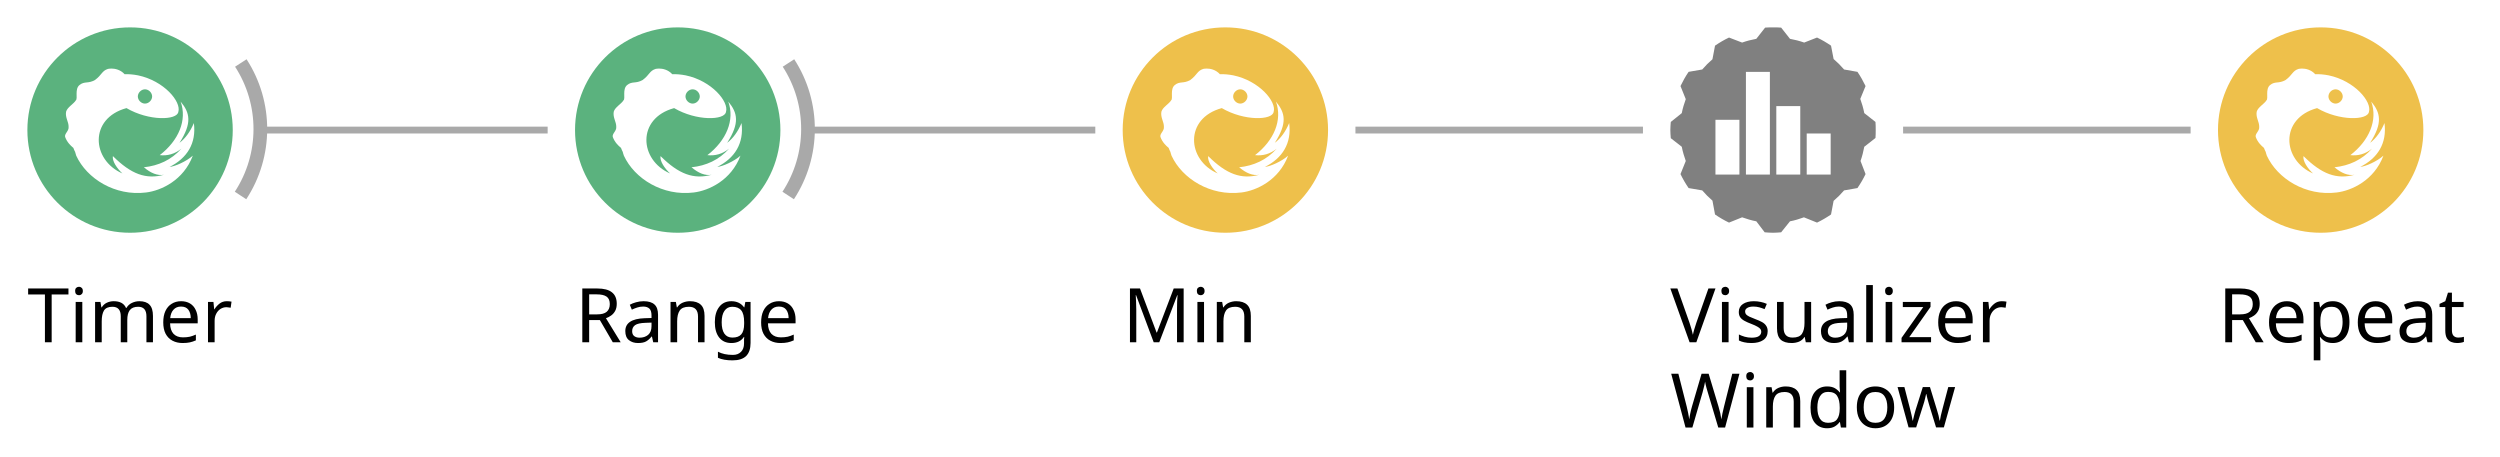
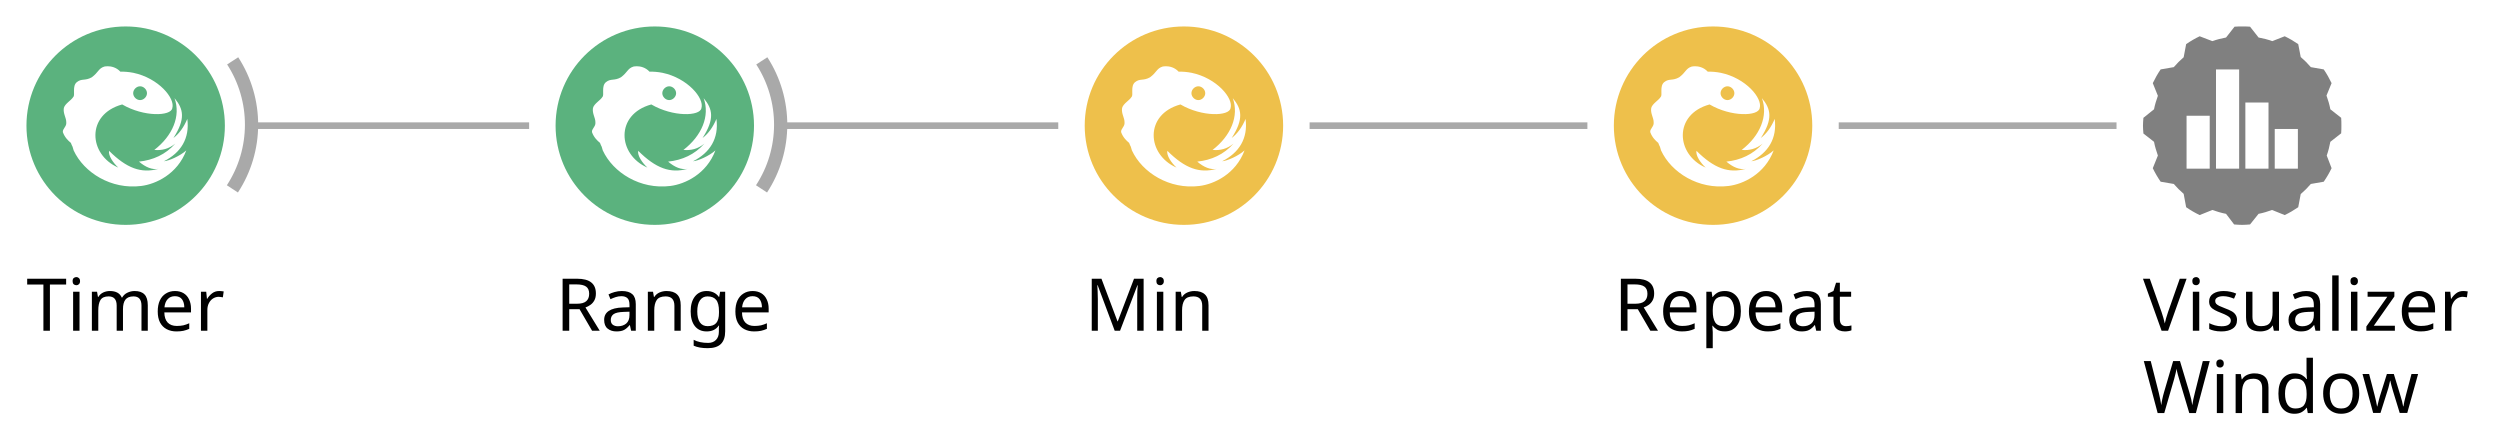
- <svg xmlns="http://www.w3.org/2000/svg" width="365.195" height="66.65" id="SvgGdi_output">
+ <svg xmlns="http://www.w3.org/2000/svg" width="377.979" height="66.65" id="SvgGdi_output">
  <style>text { fill: #000; } @media (prefers-color-scheme: dark) { text { fill: #eee; } }</style>
  <rect id="background" height="100.00%" style="fill:none;" width="100.00%" y="0.00" x="0.00" />
  <g style="shape-rendering:auto;" id="root_group">
    <line y1="19.00" style="stroke:rgb(169,169,169);fill:none;stroke-linecap:butt;stroke-miterlimit:9;opacity:1;stroke-width:1;stroke-linejoin:miter;" id="2" x2="320.00" y2="19.00" x1="278.00" />
    <line y1="19.00" style="stroke:rgb(169,169,169);fill:none;stroke-linecap:butt;stroke-miterlimit:9;opacity:1;stroke-width:1;stroke-linejoin:miter;" id="3" x2="240.00" y2="19.00" x1="198.00" />
    <line y1="19.00" style="stroke:rgb(169,169,169);fill:none;stroke-linecap:butt;stroke-miterlimit:9;opacity:1;stroke-width:1;stroke-linejoin:miter;" id="4" x2="160.00" y2="19.00" x1="118.00" />
    <line y1="19.00" style="stroke:rgb(169,169,169);fill:none;stroke-linecap:butt;stroke-miterlimit:9;opacity:1;stroke-width:1;stroke-linejoin:miter;" id="5" x2="80.00" y2="19.00" x1="38.00" />
-     <ellipse id="38" cy="15.00" cx="15.00" transform="matrix(1.00 0.00 0.00 1.00 324.00 4.00 ) " rx="15.00" ry="15.00" style="stroke:none;opacity:1;fill:rgb(238,192,75);" />
-     <path d="M 12.246 6.014 12.246 6.02 C 12.058 6.02 11.895 6.04 11.767 6.066 10.869 6.353 10.896 6.934 9.877 7.686 8.863 8.264 8.353 7.82 7.615 8.42 6.878 9.016 7.393 10.383 7.084 10.648 6.777 11.18 5.826 11.655 5.652 12.326 5.509 13.185 6.042 13.797 6.021 14.533 6.083 15.146 5.411 15.495 5.508 15.992 5.797 16.804 6.354 17.292 6.617 17.518 6.663 17.55 6.7 17.599 6.715 17.602 6.791 17.792 6.859 17.986 6.955 18.166 6.95 18.14 6.949 18.114 6.943 18.088 6.998 18.305 7.055 18.524 7.133 18.738 8.683 22.099 12.814 24.686 17.342 24.117 19.541 23.848 22.824 22.332 24.166 18.738 23.22 19.587 21.532 20.324 20.777 20.381 23.33 19.105 24.707 16.937 24.32 13.975 23.792 15.233 23.093 16.201 22.221 16.865 24.075 13.976 23.757 12.481 22.385 10.84 23.366 13.539 22.097 16.534 19.332 18.664 20.452 18.785 21.517 18.516 22.502 17.713 21.013 19.374 19.15 20.208 17.014 20.436 18.034 21.303 19.018 21.695 19.959 21.527 17.345 22.249 15.155 21.454 12.49 18.801 12.351 19.515 13.105 20.628 13.883 21.338 9.373 19.383 8.976 13.296 14.469 11.793 14.472 11.793 14.475 11.794 14.478 11.793 17.75 13.707 21.865 13.581 22.051 12.344 22.509 10.861 19.965 7.805 16.162 7.008 15.462 6.871 14.792 6.817 14.154 6.836 14.167 6.836 14.179 6.836 14.191 6.826 13.584 6.177 12.81 6.012 12.246 6.014 z M 17.178 9.047 C 17.724 9.047 18.223 9.544 18.223 10.09 18.223 10.636 17.724 11.133 17.178 11.133 16.632 11.133 16.135 10.636 16.135 10.09 16.135 9.544 16.632 9.047 17.178 9.047 z " style="stroke:none;fill-rule:evenodd;opacity:1;fill:rgb(255,255,255);" transform="matrix(1.00 0.00 0.00 1.00 324.00 4.00 ) " id="41" />
-     <text id="42" transform="matrix(1.00 0.00 0.00 1.00 0.00 0.00 ) " x="324.00px" y="39.00px" style="stroke:none;clip-path:url(#44_text_clipper);font-family:Microsoft Sans Serif;font-size:8.25pt;opacity:1;">
-       <tspan dy="8.25pt" id="46">Repeat</tspan>
+     <path transform="matrix(1.00 0.00 0.00 1.00 324.00 4.00 ) " id="38" d="M 15 0 C 15.401 0 15.794 0 16.187 0.033 L 17.476 1.671 C 18.195 1.804 18.878 1.977 19.552 2.218 L 21.429 1.483 C 22.14 1.823 22.829 2.227 23.473 2.67 L 23.849 4.621 C 24.395 5.087 24.913 5.605 25.379 6.151 L 27.33 6.494 C 27.773 7.138 28.177 7.861 28.517 8.571 L 27.746 10.448 C 27.987 11.122 28.196 11.805 28.329 12.523 L 29.967 13.813 C 29.998 14.206 30 14.599 30 15 30 15.392 29.997 15.769 29.967 16.154 L 28.329 17.44 C 28.198 18.146 28.017 18.852 27.782 19.516 L 28.517 21.429 C 28.176 22.143 27.775 22.826 27.33 23.473 L 25.379 23.813 C 24.913 24.358 24.395 24.877 23.849 25.342 L 23.473 27.33 C 22.828 27.774 22.14 28.177 21.429 28.517 L 19.516 27.746 C 18.851 27.982 18.184 28.198 17.476 28.329 L 16.187 29.934 C 15.793 29.965 15.401 30 15 30 14.599 30 14.173 29.966 13.78 29.934 L 12.56 28.329 C 11.862 28.2 11.141 27.977 10.484 27.746 L 8.571 28.517 C 7.856 28.176 7.174 27.776 6.527 27.33 L 6.151 25.306 C 5.617 24.848 5.114 24.348 4.658 23.813 L 2.67 23.473 C 2.225 22.826 1.824 22.143 1.483 21.429 L 2.254 19.516 C 2.023 18.859 1.8 18.138 1.671 17.44 L 0.066 16.187 C 0.035 15.794 -9.272993E-05 15.401 -9.272993E-05 15 -9.272993E-05 14.599 0.035 14.206 0.066 13.813 L 1.671 12.524 C 1.802 11.816 2.019 11.149 2.254 10.484 L 1.483 8.571 C 1.823 7.861 2.227 7.138 2.67 6.494 L 4.658 6.151 C 5.114 5.616 5.617 5.116 6.151 4.658 L 6.527 2.67 C 7.174 2.225 7.857 1.824 8.571 1.483 L 10.484 2.218 C 11.148 1.983 11.854 1.802 12.56 1.671 L 13.846 0.033 C 14.231 0.003 14.608 -0 15 -0 z " style="stroke:none;fill-rule:evenodd;opacity:1;fill:rgb(128,128,128);" />
+     <rect id="45" height="8.00" style="stroke:none;opacity:1;fill:rgb(255,255,255);" transform="matrix(1.00 0.00 0.00 1.00 324.00 4.00 ) " width="3.50" y="13.50" x="6.59" />
+     <rect id="46" height="15.00" style="stroke:none;opacity:1;fill:rgb(255,255,255);" transform="matrix(1.00 0.00 0.00 1.00 324.00 4.00 ) " width="3.50" y="6.50" x="11.04" />
+     <rect id="47" height="10.00" style="stroke:none;opacity:1;fill:rgb(255,255,255);" transform="matrix(1.00 0.00 0.00 1.00 324.00 4.00 ) " width="3.50" y="11.50" x="15.48" />
+     <rect id="48" height="6.00" style="stroke:none;opacity:1;fill:rgb(255,255,255);" transform="matrix(1.00 0.00 0.00 1.00 324.00 4.00 ) " width="3.50" y="15.50" x="19.92" />
+     <text id="49" transform="matrix(1.00 0.00 0.00 1.00 0.00 0.00 ) " x="324.00px" y="39.00px" style="stroke:none;clip-path:url(#51_text_clipper);font-family:Microsoft Sans Serif;font-size:8.25pt;opacity:1;">
+       <tspan dy="8.25pt" id="53">Visualizer</tspan>
    </text>
-     <path transform="matrix(1.00 0.00 0.00 1.00 244.00 4.00 ) " id="50" d="M 15 0 C 15.401 0 15.794 0 16.187 0.033 L 17.476 1.671 C 18.195 1.804 18.878 1.977 19.552 2.218 L 21.429 1.483 C 22.14 1.823 22.829 2.227 23.473 2.67 L 23.849 4.621 C 24.395 5.087 24.913 5.605 25.379 6.151 L 27.33 6.494 C 27.773 7.138 28.177 7.861 28.517 8.571 L 27.746 10.448 C 27.987 11.122 28.196 11.805 28.329 12.523 L 29.967 13.813 C 29.998 14.206 30 14.599 30 15 30 15.392 29.997 15.769 29.967 16.154 L 28.329 17.44 C 28.198 18.146 28.017 18.852 27.782 19.516 L 28.517 21.429 C 28.176 22.143 27.775 22.826 27.33 23.473 L 25.379 23.813 C 24.913 24.358 24.395 24.877 23.849 25.342 L 23.473 27.33 C 22.828 27.774 22.14 28.177 21.429 28.517 L 19.516 27.746 C 18.851 27.982 18.184 28.198 17.476 28.329 L 16.187 29.934 C 15.793 29.965 15.401 30 15 30 14.599 30 14.173 29.966 13.78 29.934 L 12.56 28.329 C 11.862 28.2 11.141 27.977 10.484 27.746 L 8.571 28.517 C 7.856 28.176 7.174 27.776 6.527 27.33 L 6.151 25.306 C 5.617 24.848 5.114 24.348 4.658 23.813 L 2.67 23.473 C 2.225 22.826 1.824 22.143 1.483 21.429 L 2.254 19.516 C 2.023 18.859 1.8 18.138 1.671 17.44 L 0.066 16.187 C 0.035 15.794 -9.272993E-05 15.401 -9.272993E-05 15 -9.272993E-05 14.599 0.035 14.206 0.066 13.813 L 1.671 12.524 C 1.802 11.816 2.019 11.149 2.254 10.484 L 1.483 8.571 C 1.823 7.861 2.227 7.138 2.67 6.494 L 4.658 6.151 C 5.114 5.616 5.617 5.116 6.151 4.658 L 6.527 2.67 C 7.174 2.225 7.857 1.824 8.571 1.483 L 10.484 2.218 C 11.148 1.983 11.854 1.802 12.56 1.671 L 13.846 0.033 C 14.231 0.003 14.608 -0 15 -0 z " style="stroke:none;fill-rule:evenodd;opacity:1;fill:rgb(128,128,128);" />
-     <rect id="57" height="8.00" style="stroke:none;opacity:1;fill:rgb(255,255,255);" transform="matrix(1.00 0.00 0.00 1.00 244.00 4.00 ) " width="3.50" y="13.50" x="6.59" />
-     <rect id="58" height="15.00" style="stroke:none;opacity:1;fill:rgb(255,255,255);" transform="matrix(1.00 0.00 0.00 1.00 244.00 4.00 ) " width="3.50" y="6.50" x="11.04" />
-     <rect id="59" height="10.00" style="stroke:none;opacity:1;fill:rgb(255,255,255);" transform="matrix(1.00 0.00 0.00 1.00 244.00 4.00 ) " width="3.50" y="11.50" x="15.48" />
-     <rect id="60" height="6.00" style="stroke:none;opacity:1;fill:rgb(255,255,255);" transform="matrix(1.00 0.00 0.00 1.00 244.00 4.00 ) " width="3.50" y="15.50" x="19.92" />
-     <text id="61" transform="matrix(1.00 0.00 0.00 1.00 0.00 0.00 ) " x="244.00px" y="39.00px" style="stroke:none;clip-path:url(#63_text_clipper);font-family:Microsoft Sans Serif;font-size:8.25pt;opacity:1;">
-       <tspan dy="8.25pt" id="65">Visualizer</tspan>
+     <text id="55" transform="matrix(1.00 0.00 0.00 1.00 0.00 0.00 ) " x="324.00px" y="51.45px" style="stroke:none;clip-path:url(#57_text_clipper);font-family:Microsoft Sans Serif;font-size:8.25pt;opacity:1;">
+       <tspan dy="8.25pt" id="59">Window</tspan>
    </text>
-     <text id="67" transform="matrix(1.00 0.00 0.00 1.00 0.00 0.00 ) " x="244.00px" y="51.45px" style="stroke:none;clip-path:url(#69_text_clipper);font-family:Microsoft Sans Serif;font-size:8.25pt;opacity:1;">
-       <tspan dy="8.25pt" id="71">Window</tspan>
+     <ellipse id="63" cy="15.00" cx="15.00" transform="matrix(1.00 0.00 0.00 1.00 244.00 4.00 ) " rx="15.00" ry="15.00" style="stroke:none;opacity:1;fill:rgb(238,192,75);" />
+     <path d="M 12.246 6.014 12.246 6.02 C 12.058 6.02 11.895 6.04 11.767 6.066 10.869 6.353 10.896 6.934 9.877 7.686 8.863 8.264 8.353 7.82 7.615 8.42 6.878 9.016 7.393 10.383 7.084 10.648 6.777 11.18 5.826 11.655 5.652 12.326 5.509 13.185 6.042 13.797 6.021 14.533 6.083 15.146 5.411 15.495 5.508 15.992 5.797 16.804 6.354 17.292 6.617 17.518 6.663 17.55 6.7 17.599 6.715 17.602 6.791 17.792 6.859 17.986 6.955 18.166 6.95 18.14 6.949 18.114 6.943 18.088 6.998 18.305 7.055 18.524 7.133 18.738 8.683 22.099 12.814 24.686 17.342 24.117 19.541 23.848 22.824 22.332 24.166 18.738 23.22 19.587 21.532 20.324 20.777 20.381 23.33 19.105 24.707 16.937 24.32 13.975 23.792 15.233 23.093 16.201 22.221 16.865 24.075 13.976 23.757 12.481 22.385 10.84 23.366 13.539 22.097 16.534 19.332 18.664 20.452 18.785 21.517 18.516 22.502 17.713 21.013 19.374 19.15 20.208 17.014 20.436 18.034 21.303 19.018 21.695 19.959 21.527 17.345 22.249 15.155 21.454 12.49 18.801 12.351 19.515 13.105 20.628 13.883 21.338 9.373 19.383 8.976 13.296 14.469 11.793 14.472 11.793 14.475 11.794 14.478 11.793 17.75 13.707 21.865 13.581 22.051 12.344 22.509 10.861 19.965 7.805 16.162 7.008 15.462 6.871 14.792 6.817 14.154 6.836 14.167 6.836 14.179 6.836 14.191 6.826 13.584 6.177 12.81 6.012 12.246 6.014 z M 17.178 9.047 C 17.724 9.047 18.223 9.544 18.223 10.09 18.223 10.636 17.724 11.133 17.178 11.133 16.632 11.133 16.135 10.636 16.135 10.09 16.135 9.544 16.632 9.047 17.178 9.047 z " style="stroke:none;fill-rule:evenodd;opacity:1;fill:rgb(255,255,255);" transform="matrix(1.00 0.00 0.00 1.00 244.00 4.00 ) " id="66" />
+     <text id="67" transform="matrix(1.00 0.00 0.00 1.00 0.00 0.00 ) " x="244.00px" y="39.00px" style="stroke:none;clip-path:url(#69_text_clipper);font-family:Microsoft Sans Serif;font-size:8.25pt;opacity:1;">
+       <tspan dy="8.25pt" id="71">Repeat</tspan>
    </text>
    <ellipse id="73" cy="15.00" cx="15.00" transform="matrix(1.00 0.00 0.00 1.00 164.00 4.00 ) " rx="15.00" ry="15.00" style="stroke:none;opacity:1;fill:rgb(238,192,75);" />
    <path d="M 12.246 6.014 12.246 6.02 C 12.058 6.02 11.895 6.04 11.767 6.066 10.869 6.353 10.896 6.934 9.877 7.686 8.863 8.264 8.353 7.82 7.615 8.42 6.878 9.016 7.393 10.383 7.084 10.648 6.777 11.18 5.826 11.655 5.652 12.326 5.509 13.185 6.042 13.797 6.021 14.533 6.083 15.146 5.411 15.495 5.508 15.992 5.797 16.804 6.354 17.292 6.617 17.518 6.663 17.55 6.7 17.599 6.715 17.602 6.791 17.792 6.859 17.986 6.955 18.166 6.95 18.14 6.949 18.114 6.943 18.088 6.998 18.305 7.055 18.524 7.133 18.738 8.683 22.099 12.814 24.686 17.342 24.117 19.541 23.848 22.824 22.332 24.166 18.738 23.22 19.587 21.532 20.324 20.777 20.381 23.33 19.105 24.707 16.937 24.32 13.975 23.792 15.233 23.093 16.201 22.221 16.865 24.075 13.976 23.757 12.481 22.385 10.84 23.366 13.539 22.097 16.534 19.332 18.664 20.452 18.785 21.517 18.516 22.502 17.713 21.013 19.374 19.15 20.208 17.014 20.436 18.034 21.303 19.018 21.695 19.959 21.527 17.345 22.249 15.155 21.454 12.49 18.801 12.351 19.515 13.105 20.628 13.883 21.338 9.373 19.383 8.976 13.296 14.469 11.793 14.472 11.793 14.475 11.794 14.478 11.793 17.75 13.707 21.865 13.581 22.051 12.344 22.509 10.861 19.965 7.805 16.162 7.008 15.462 6.871 14.792 6.817 14.154 6.836 14.167 6.836 14.179 6.836 14.191 6.826 13.584 6.177 12.81 6.012 12.246 6.014 z M 17.178 9.047 C 17.724 9.047 18.223 9.544 18.223 10.09 18.223 10.636 17.724 11.133 17.178 11.133 16.632 11.133 16.135 10.636 16.135 10.09 16.135 9.544 16.632 9.047 17.178 9.047 z " style="stroke:none;fill-rule:evenodd;opacity:1;fill:rgb(255,255,255);" transform="matrix(1.00 0.00 0.00 1.00 164.00 4.00 ) " id="74" />
    <text id="75" transform="matrix(1.00 0.00 0.00 1.00 0.00 0.00 ) " x="164.00px" y="39.00px" style="stroke:none;clip-path:url(#77_text_clipper);font-family:Microsoft Sans Serif;font-size:8.25pt;opacity:1;">
      <tspan dy="8.25pt" id="79">Min</tspan>
    </text>
    <path d="M 31.179 5.2 C 34.998 11.092 34.981 18.682 31.136 24.557 " style="stroke:rgb(169,169,169);fill:none;stroke-linecap:butt;stroke-miterlimit:9;opacity:1;stroke-width:2;stroke-linejoin:miter;" transform="matrix(1.00 0.00 0.00 1.00 84.00 4.00 ) " id="84" />
    <ellipse id="85" cy="15.00" cx="15.00" transform="matrix(1.00 0.00 0.00 1.00 84.00 4.00 ) " rx="15.00" ry="15.00" style="stroke:none;opacity:1;fill:rgb(91,178,126);" />
    <path d="M 12.246 6.014 12.246 6.02 C 12.058 6.02 11.895 6.04 11.767 6.066 10.869 6.353 10.896 6.934 9.877 7.686 8.863 8.264 8.353 7.82 7.615 8.42 6.878 9.016 7.393 10.383 7.084 10.648 6.777 11.18 5.826 11.655 5.652 12.326 5.509 13.185 6.042 13.797 6.021 14.533 6.083 15.146 5.411 15.495 5.508 15.992 5.797 16.804 6.354 17.292 6.617 17.518 6.663 17.55 6.7 17.599 6.715 17.602 6.791 17.792 6.859 17.986 6.955 18.166 6.95 18.14 6.949 18.114 6.943 18.088 6.998 18.305 7.055 18.524 7.133 18.738 8.683 22.099 12.814 24.686 17.342 24.117 19.541 23.848 22.824 22.332 24.166 18.738 23.22 19.587 21.532 20.324 20.777 20.381 23.33 19.105 24.707 16.937 24.32 13.975 23.792 15.233 23.093 16.201 22.221 16.865 24.075 13.976 23.757 12.481 22.385 10.84 23.366 13.539 22.097 16.534 19.332 18.664 20.452 18.785 21.517 18.516 22.502 17.713 21.013 19.374 19.15 20.208 17.014 20.436 18.034 21.303 19.018 21.695 19.959 21.527 17.345 22.249 15.155 21.454 12.49 18.801 12.351 19.515 13.105 20.628 13.883 21.338 9.373 19.383 8.976 13.296 14.469 11.793 14.472 11.793 14.475 11.794 14.478 11.793 17.75 13.707 21.865 13.581 22.051 12.344 22.509 10.861 19.965 7.805 16.162 7.008 15.462 6.871 14.792 6.817 14.154 6.836 14.167 6.836 14.179 6.836 14.191 6.826 13.584 6.177 12.81 6.012 12.246 6.014 z M 17.178 9.047 C 17.724 9.047 18.223 9.544 18.223 10.09 18.223 10.636 17.724 11.133 17.178 11.133 16.632 11.133 16.135 10.636 16.135 10.09 16.135 9.544 16.632 9.047 17.178 9.047 z " style="stroke:none;fill-rule:evenodd;opacity:1;fill:rgb(255,255,255);" transform="matrix(1.00 0.00 0.00 1.00 84.00 4.00 ) " id="86" />
    <text id="87" transform="matrix(1.00 0.00 0.00 1.00 0.00 0.00 ) " x="84.00px" y="39.00px" style="stroke:none;clip-path:url(#89_text_clipper);font-family:Microsoft Sans Serif;font-size:8.25pt;opacity:1;">
      <tspan dy="8.25pt" id="91">Range</tspan>
    </text>
    <path d="M 31.179 5.2 C 34.998 11.092 34.981 18.682 31.136 24.557 " style="stroke:rgb(169,169,169);fill:none;stroke-linecap:butt;stroke-miterlimit:9;opacity:1;stroke-width:2;stroke-linejoin:miter;" transform="matrix(1.00 0.00 0.00 1.00 4.00 4.00 ) " id="93" />
    <ellipse id="94" cy="15.00" cx="15.00" transform="matrix(1.00 0.00 0.00 1.00 4.00 4.00 ) " rx="15.00" ry="15.00" style="stroke:none;opacity:1;fill:rgb(91,178,126);" />
    <path d="M 12.246 6.014 12.246 6.02 C 12.058 6.02 11.895 6.04 11.767 6.066 10.869 6.353 10.896 6.934 9.877 7.686 8.863 8.264 8.353 7.82 7.615 8.42 6.878 9.016 7.393 10.383 7.084 10.648 6.777 11.18 5.826 11.655 5.652 12.326 5.509 13.185 6.042 13.797 6.021 14.533 6.083 15.146 5.411 15.495 5.508 15.992 5.797 16.804 6.354 17.292 6.617 17.518 6.663 17.55 6.7 17.599 6.715 17.602 6.791 17.792 6.859 17.986 6.955 18.166 6.95 18.14 6.949 18.114 6.943 18.088 6.998 18.305 7.055 18.524 7.133 18.738 8.683 22.099 12.814 24.686 17.342 24.117 19.541 23.848 22.824 22.332 24.166 18.738 23.22 19.587 21.532 20.324 20.777 20.381 23.33 19.105 24.707 16.937 24.32 13.975 23.792 15.233 23.093 16.201 22.221 16.865 24.075 13.976 23.757 12.481 22.385 10.84 23.366 13.539 22.097 16.534 19.332 18.664 20.452 18.785 21.517 18.516 22.502 17.713 21.013 19.374 19.15 20.208 17.014 20.436 18.034 21.303 19.018 21.695 19.959 21.527 17.345 22.249 15.155 21.454 12.49 18.801 12.351 19.515 13.105 20.628 13.883 21.338 9.373 19.383 8.976 13.296 14.469 11.793 14.472 11.793 14.475 11.794 14.478 11.793 17.75 13.707 21.865 13.581 22.051 12.344 22.509 10.861 19.965 7.805 16.162 7.008 15.462 6.871 14.792 6.817 14.154 6.836 14.167 6.836 14.179 6.836 14.191 6.826 13.584 6.177 12.81 6.012 12.246 6.014 z M 17.178 9.047 C 17.724 9.047 18.223 9.544 18.223 10.09 18.223 10.636 17.724 11.133 17.178 11.133 16.632 11.133 16.135 10.636 16.135 10.09 16.135 9.544 16.632 9.047 17.178 9.047 z " style="stroke:none;fill-rule:evenodd;opacity:1;fill:rgb(255,255,255);" transform="matrix(1.00 0.00 0.00 1.00 4.00 4.00 ) " id="95" />
    <text id="96" transform="matrix(1.00 0.00 0.00 1.00 0.00 0.00 ) " x="4.00px" y="39.00px" style="stroke:none;clip-path:url(#98_text_clipper);font-family:Microsoft Sans Serif;font-size:8.25pt;opacity:1;">
      <tspan dy="8.25pt" id="100">Timer</tspan>
    </text>
  </g>
  <defs id="clips_hatches_and_gradients">
-     <clipPath id="44_text_clipper">
-       <rect x="324.00" y="39.00" width="40.20" height="13.83" id="45" />
+     <clipPath id="51_text_clipper">
+       <rect x="324.00" y="39.00" width="52.98" height="27.65" id="52" />
    </clipPath>
-     <clipPath id="63_text_clipper">
-       <rect x="244.00" y="39.00" width="52.98" height="27.65" id="64" />
+     <clipPath id="57_text_clipper">
+       <rect x="324.00" y="51.45" width="52.98" height="27.65" id="58" />
    </clipPath>
    <clipPath id="69_text_clipper">
-       <rect x="244.00" y="51.45" width="52.98" height="27.65" id="70" />
+       <rect x="244.00" y="39.00" width="40.20" height="13.83" id="70" />
    </clipPath>
    <clipPath id="77_text_clipper">
      <rect x="164.00" y="39.00" width="21.99" height="13.83" id="78" />
    </clipPath>
    <clipPath id="89_text_clipper">
      <rect x="84.00" y="39.00" width="37.05" height="13.83" id="90" />
    </clipPath>
    <clipPath id="98_text_clipper">
      <rect x="4.00" y="39.00" width="32.68" height="13.83" id="99" />
    </clipPath>
  </defs>
</svg>
